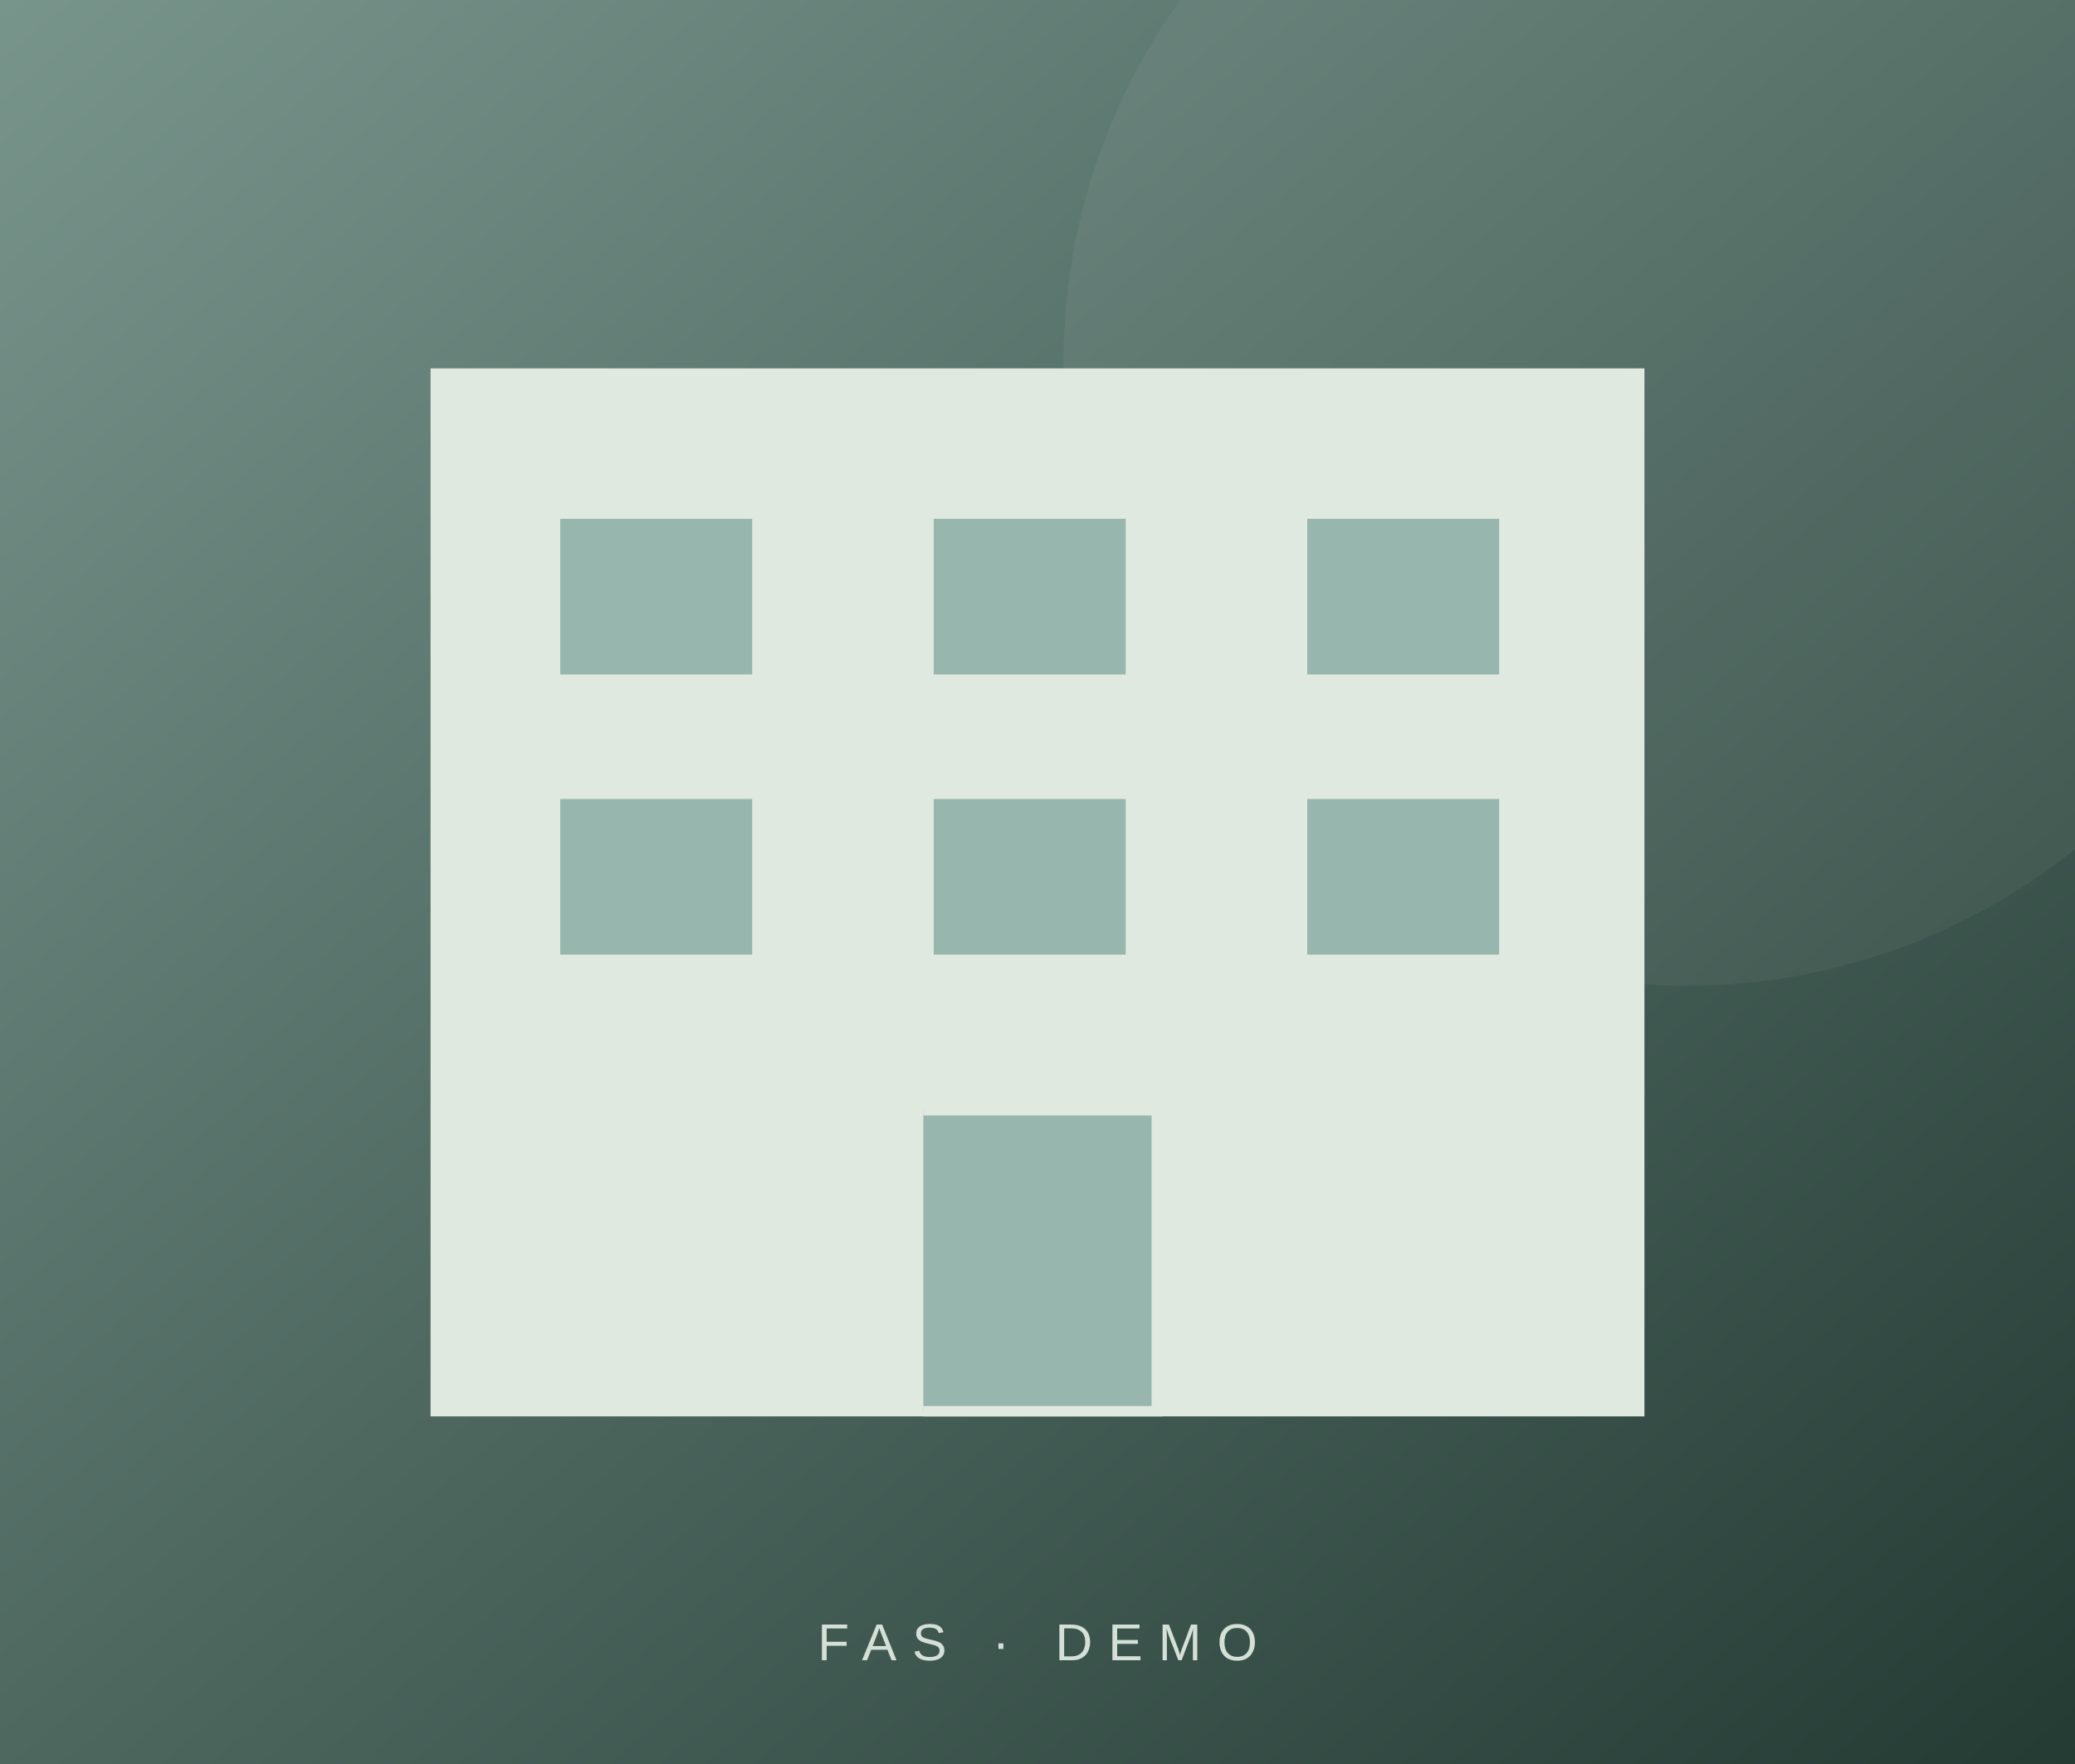
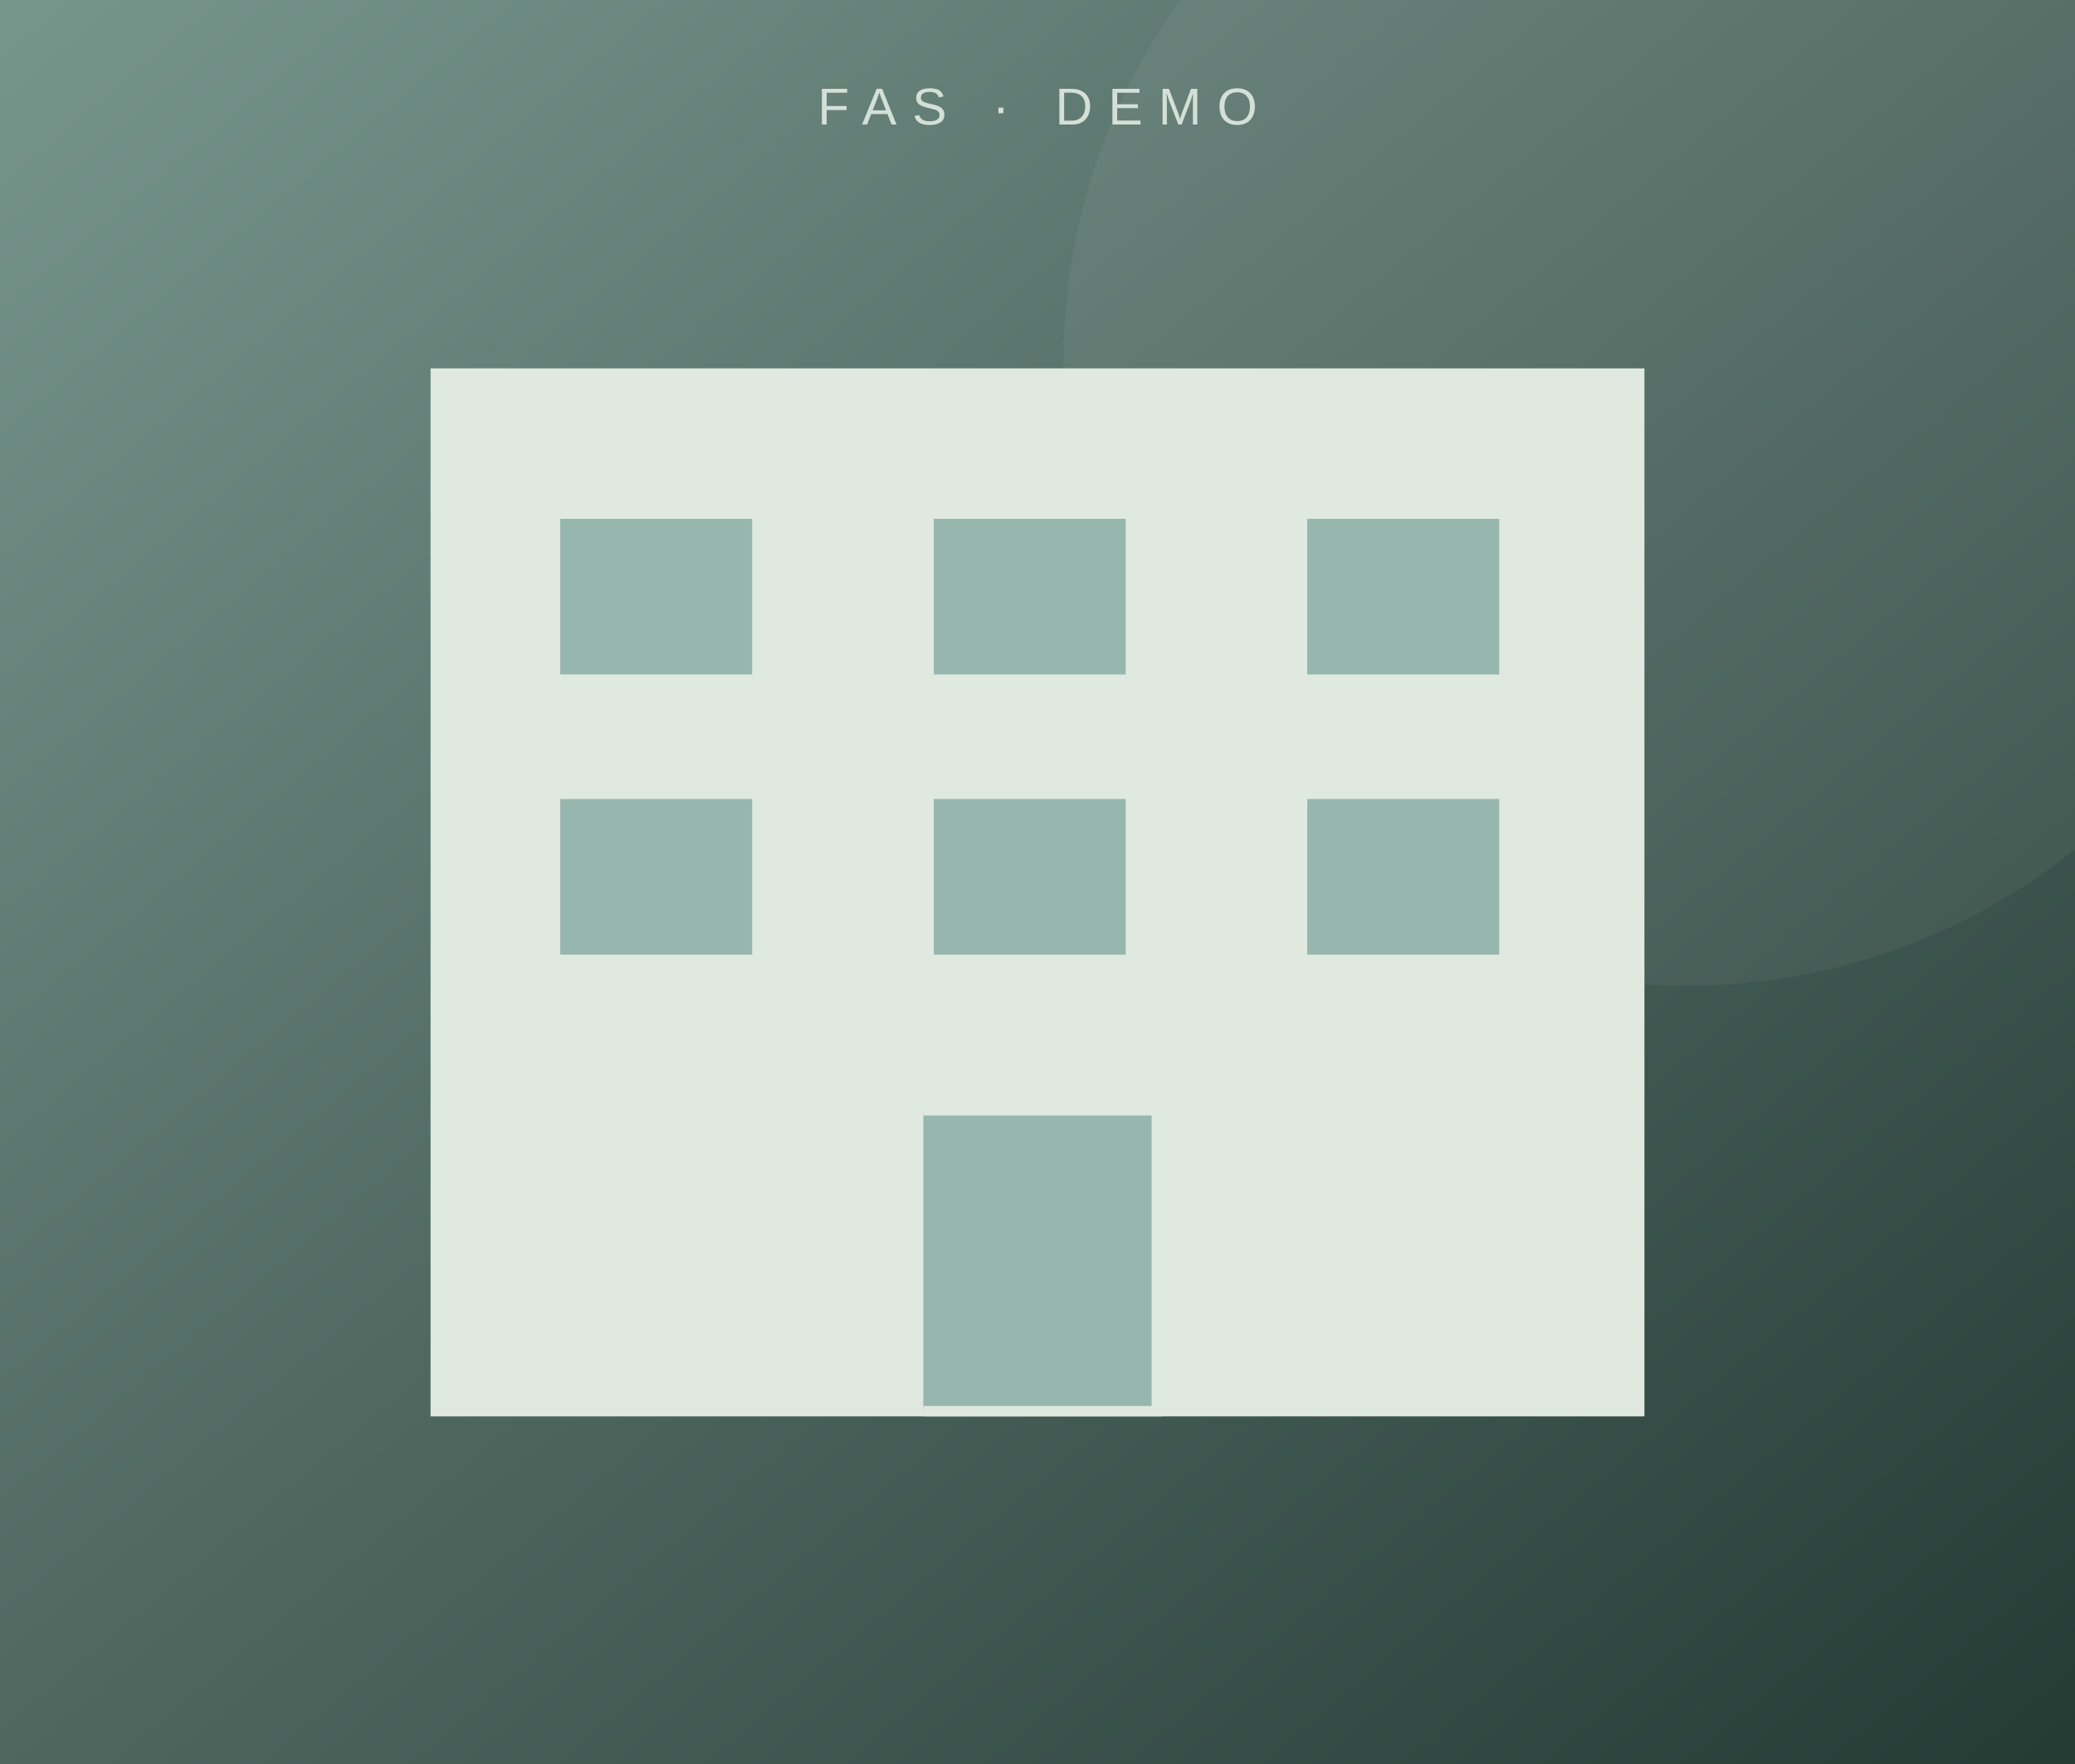
<svg xmlns="http://www.w3.org/2000/svg" viewBox="0 0 400 340">
  <defs>
    <linearGradient id="b" x2="1" y2="1">
      <stop stop-color="#78958c" />
      <stop offset="1" stop-color="#243b34" />
    </linearGradient>
  </defs>
  <rect width="400" height="340" fill="url(#b)" />
  <circle cx="325" cy="70" r="120" fill="#ffffff0c" />
  <g fill="#e0e9df" stroke="#e0e9df" stroke-width="2">
    <path d="M84 72h232v200H84z" />
    <g fill="#97b6ae">
      <path d="M108 99h38v32h-38M180 99h38v32h-38M252 99h38v32h-38M108 153h38v32h-38M180 153h38v32h-38M252 153h38v32h-38M178 214h45v58h-45" />
    </g>
  </g>
-   <text x="200" y="320" text-anchor="middle" fill="#d4e0d7" font-family="Arial" font-size="10" letter-spacing="3">FAS · DEMO</text>
+   <text x="200" y="24" text-anchor="middle" fill="#d4e0d7" font-family="Arial" font-size="10" letter-spacing="3">FAS · DEMO</text>
</svg>
